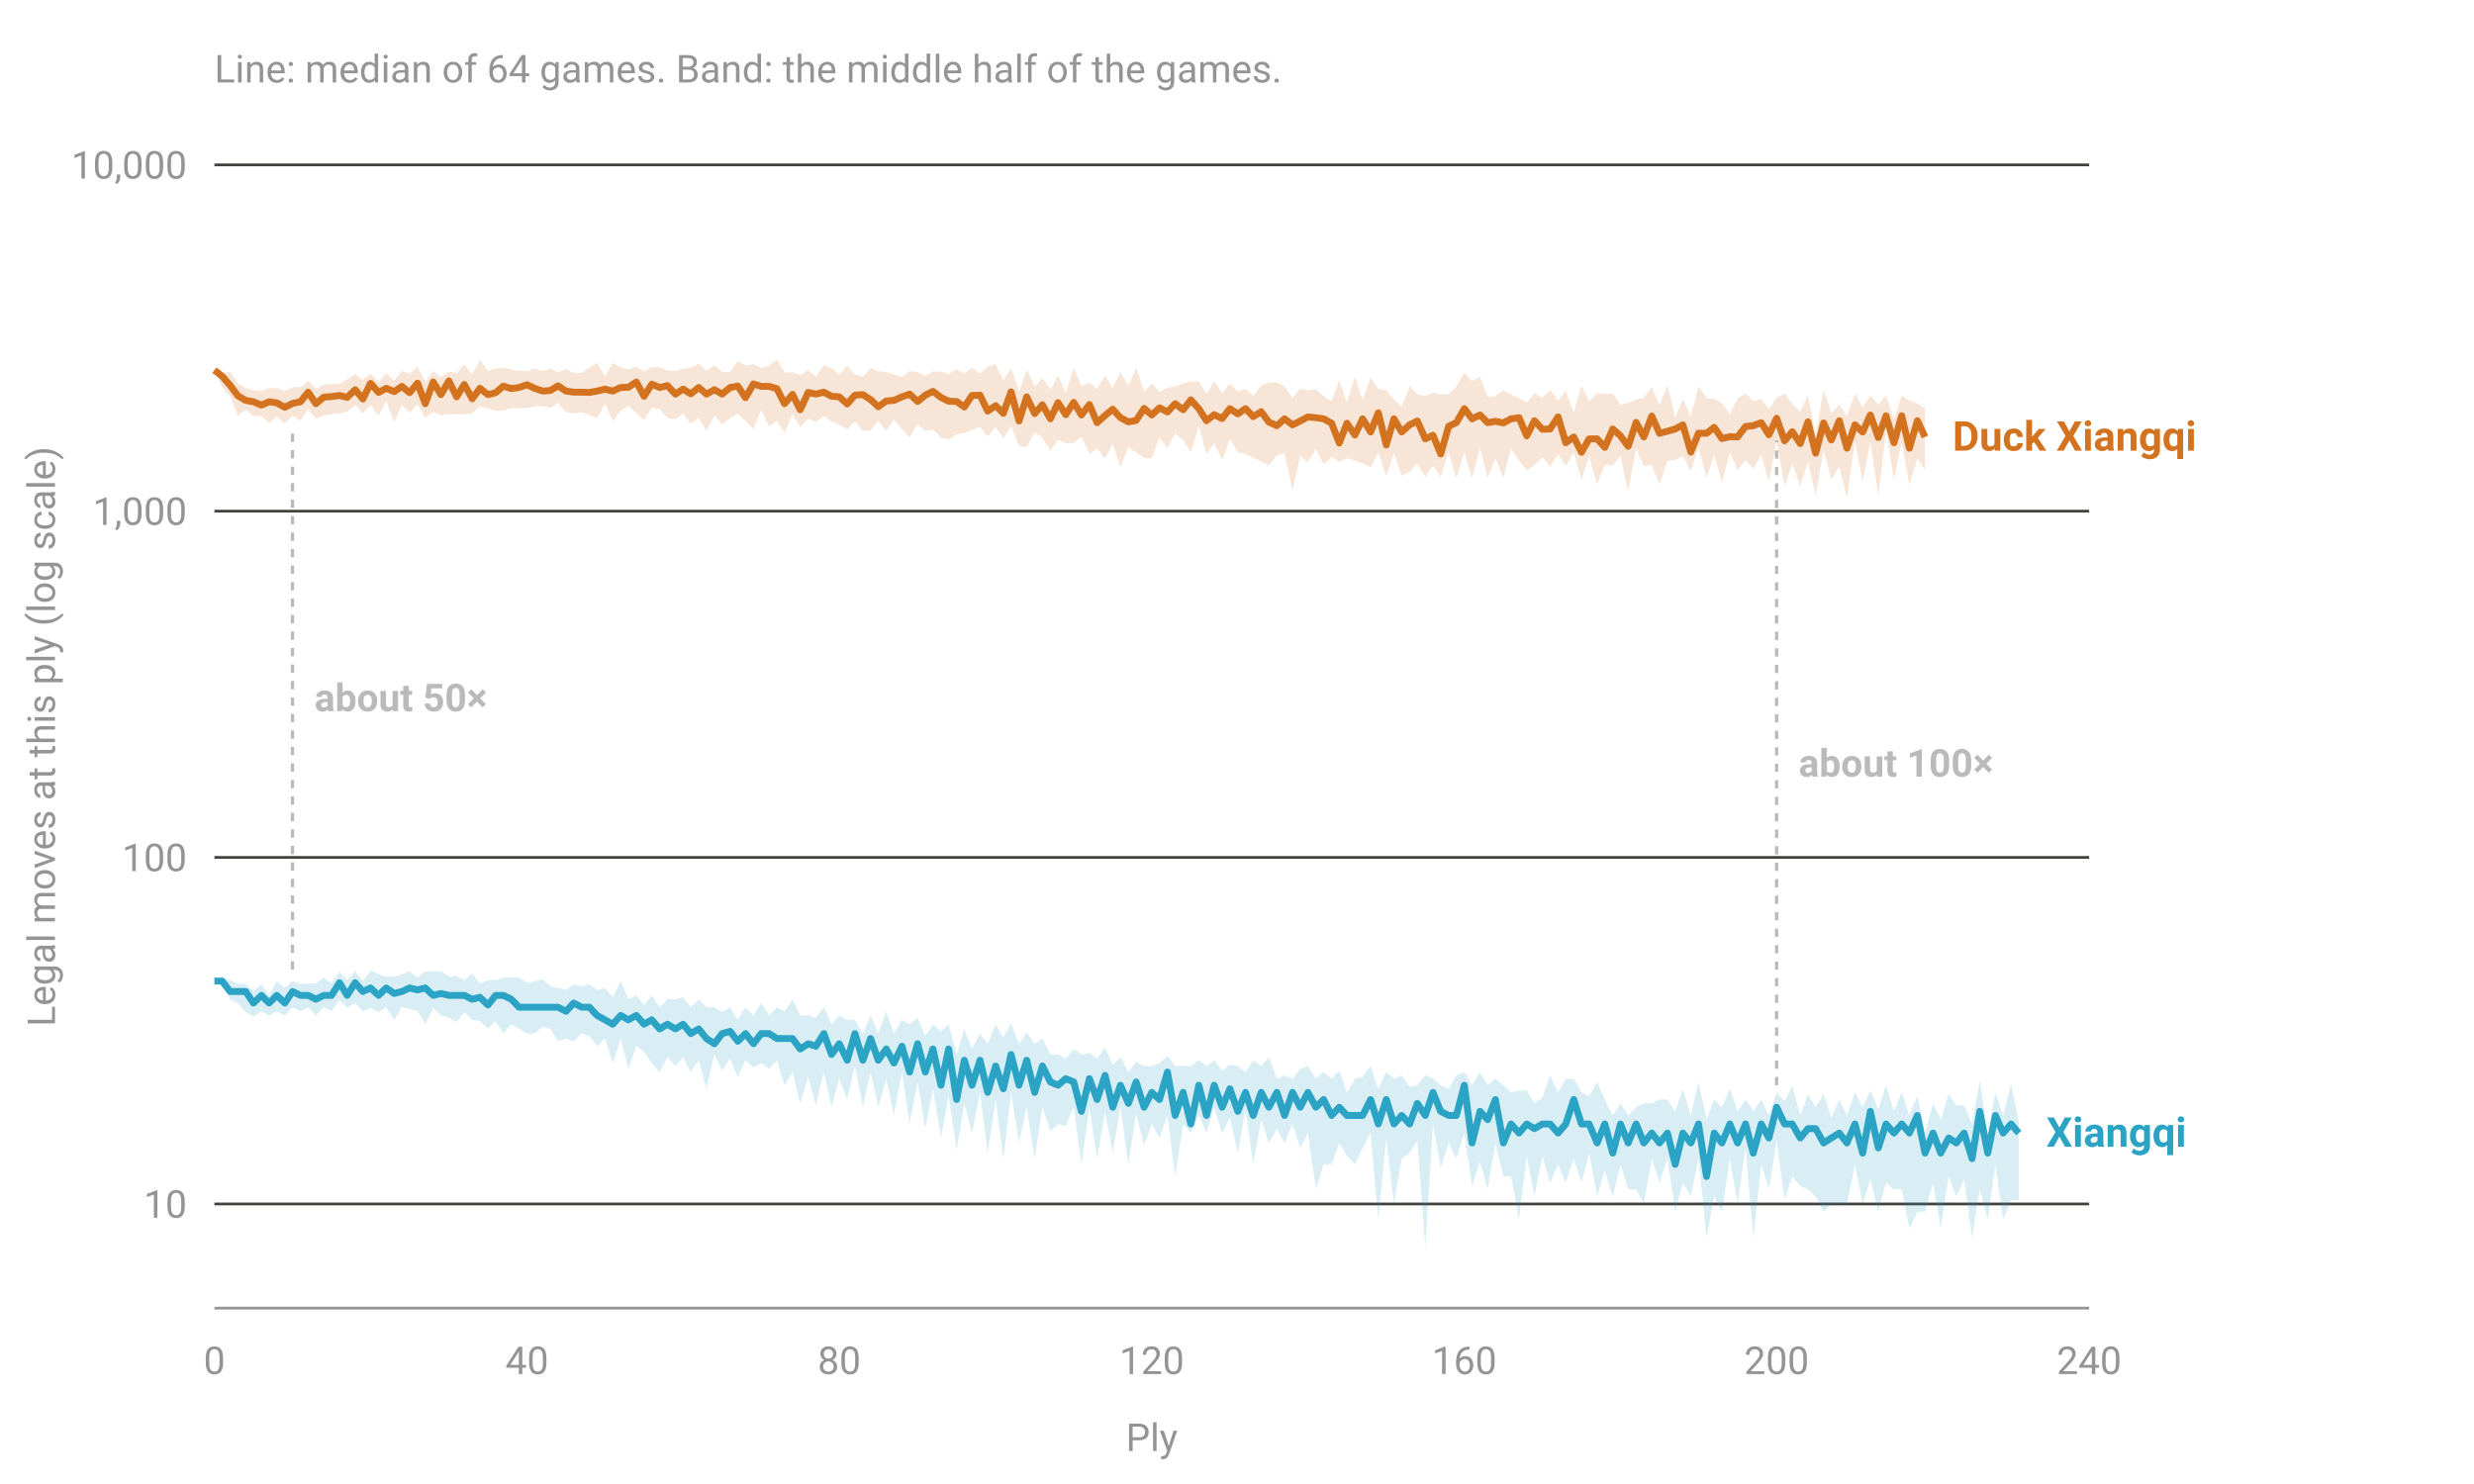
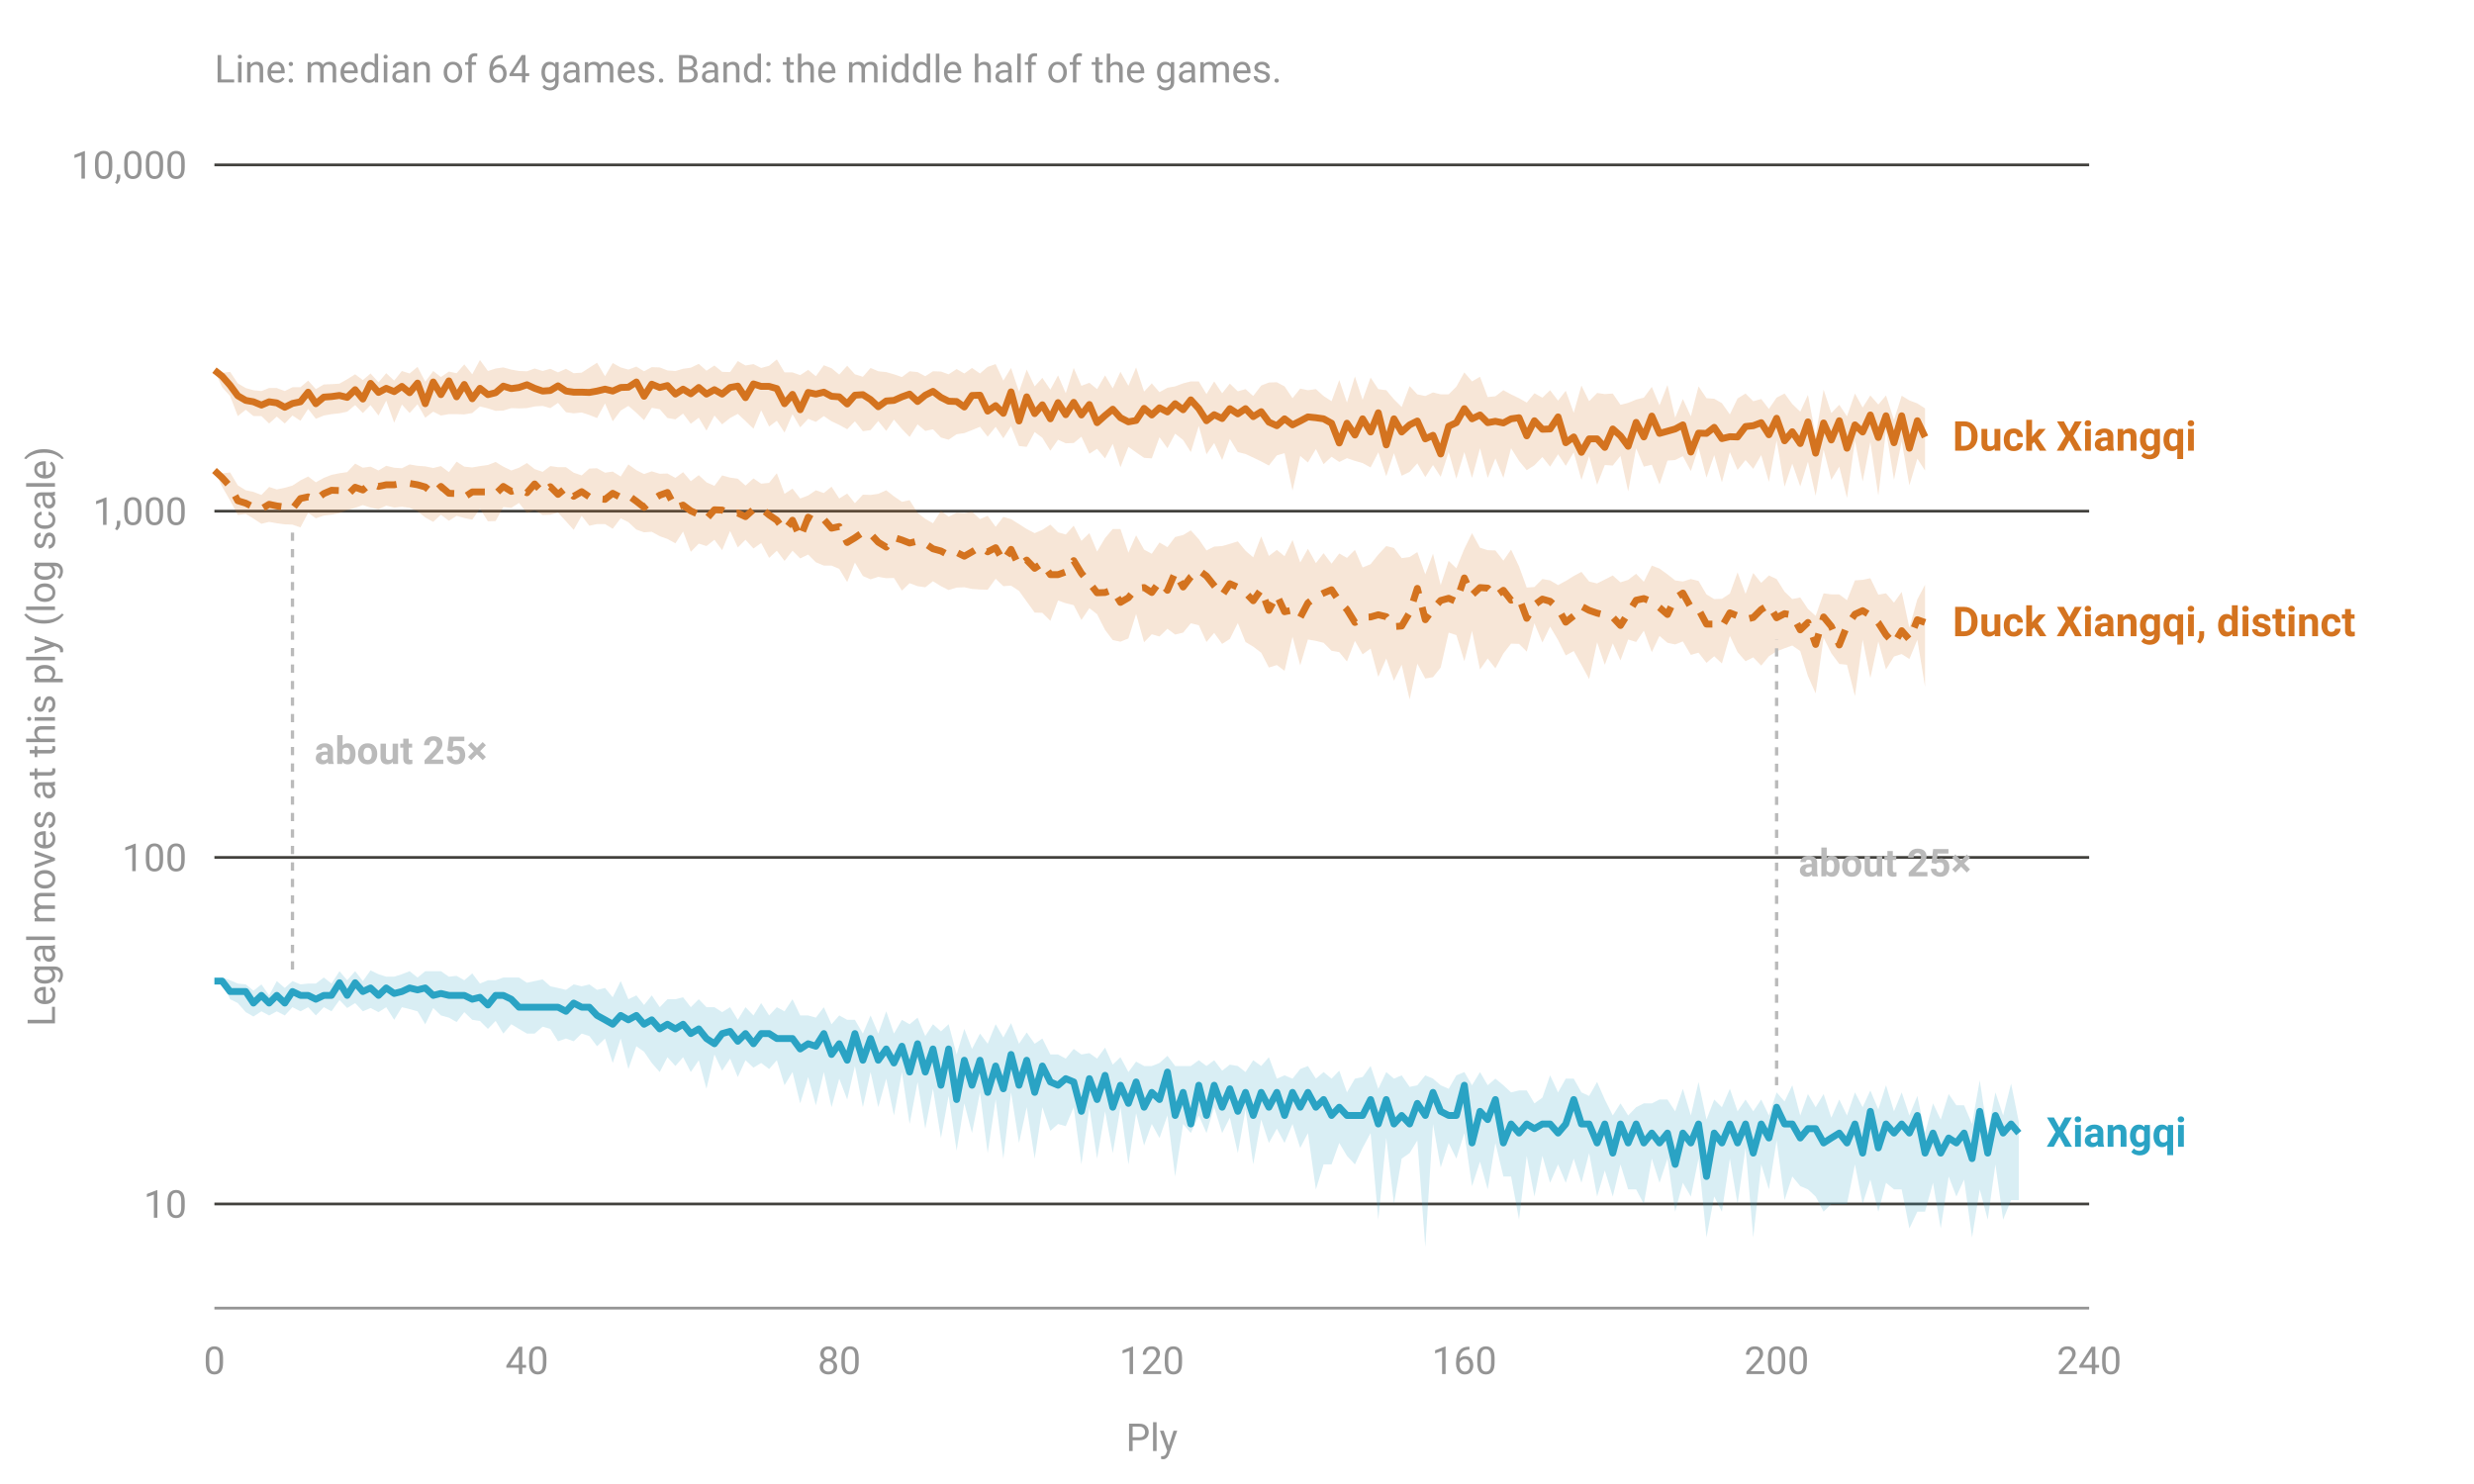
<svg xmlns="http://www.w3.org/2000/svg" viewBox="0 0 900 540" width="900" height="540" role="img" aria-label="Xiangqi / Duck Xiangqi. Line: median of 64 games. Band: the middle half of the games." font-family="-apple-system, BlinkMacSystemFont, 'Segoe UI', Roboto, 'Helvetica Neue', Arial, 'PingFang SC', 'Hiragino Sans GB', 'Microsoft YaHei', 'Noto Sans SC', sans-serif">
  <line x1="78" x2="760" y1="438.1" y2="438.1" stroke="hsl(40, 4%, 25%)" stroke-width="1" />
  <text x="68" y="443.1" font-size="14" font-weight="400" fill="hsl(0, 0%, 58%)" text-anchor="end">10</text>
  <line x1="78" x2="760" y1="312" y2="312" stroke="hsl(40, 4%, 25%)" stroke-width="1" />
  <text x="68" y="317" font-size="14" font-weight="400" fill="hsl(0, 0%, 58%)" text-anchor="end">100</text>
  <line x1="78" x2="760" y1="186" y2="186" stroke="hsl(40, 4%, 25%)" stroke-width="1" />
  <text x="68" y="191" font-size="14" font-weight="400" fill="hsl(0, 0%, 58%)" text-anchor="end">1,000</text>
  <line x1="78" x2="760" y1="60" y2="60" stroke="hsl(40, 4%, 25%)" stroke-width="1" />
  <text x="68" y="65" font-size="14" font-weight="400" fill="hsl(0, 0%, 58%)" text-anchor="end">10,000</text>
  <text x="78" y="500" font-size="14" font-weight="400" fill="hsl(0, 0%, 58%)" text-anchor="middle">0</text>
  <text x="191.7" y="500" font-size="14" font-weight="400" fill="hsl(0, 0%, 58%)" text-anchor="middle">40</text>
  <text x="305.3" y="500" font-size="14" font-weight="400" fill="hsl(0, 0%, 58%)" text-anchor="middle">80</text>
  <text x="419" y="500" font-size="14" font-weight="400" fill="hsl(0, 0%, 58%)" text-anchor="middle">120</text>
  <text x="532.7" y="500" font-size="14" font-weight="400" fill="hsl(0, 0%, 58%)" text-anchor="middle">160</text>
  <text x="646.3" y="500" font-size="14" font-weight="400" fill="hsl(0, 0%, 58%)" text-anchor="middle">200</text>
  <text x="760" y="500" font-size="14" font-weight="400" fill="hsl(0, 0%, 58%)" text-anchor="middle">240</text>
  <line x1="78" x2="760" y1="476" y2="476" stroke="hsl(0, 0%, 58%)" stroke-width="1" />
  <text x="419" y="528" font-size="14" font-weight="400" fill="hsl(0, 0%, 58%)" text-anchor="middle">Ply</text>
  <text x="20" y="268" font-size="14" fill="hsl(0, 0%, 58%)" text-anchor="middle" transform="rotate(-90 20 268)">Legal moves at this ply (log scale)</text>
  <path d="M78 134.7L80.8 140.9L83.7 144.1L86.5 151.4L89.4 149.1L92.2 151.4L95.1 151.4L97.9 154.1L100.7 151.6L103.6 154.1L106.4 151.2L109.3 153.1L112.1 148.8L114.9 152.4L117.8 151.2L120.6 150.7L123.5 150.4L126.3 149.8L129.2 147.4L132 150.3L134.8 147.4L137.7 151.2L140.5 145.8L143.4 153.8L146.2 147.2L149 150.3L151.9 147.1L154.7 152L157.6 149.8L160.4 151.2L163.3 150.7L166.1 150.7L168.9 150.8L171.8 150.3L174.6 147.9L177.5 148.6L180.3 149.5L183.1 149.4L186 148.5L188.8 148.6L191.7 148.5L194.5 147.9L197.4 147.7L200.2 148.5L203 146.6L205.9 150L208.7 150.4L211.6 150.1L214.4 151L217.2 152.1L220.1 146.8L222.9 153.3L225.8 149.4L228.6 147.7L231.5 150.2L234.3 152.9L237.1 148.4L240 148.9L242.8 152.1L245.7 152.6L248.5 150.5L251.3 154.2L254.2 152L257 156.7L259.9 151.2L262.7 154.4L265.6 152.1L268.4 150.6L271.2 153.2L274.1 156L276.9 149.3L279.8 155.2L282.6 153.1L285.4 157.4L288.3 150.7L291.1 155.5L294 152.4L296.8 153.5L299.7 151.4L302.5 153.3L305.3 154.6L308.2 156.2L311 153.3L313.9 156.9L316.7 156.5L319.5 153.2L322.4 156.8L325.2 152.7L328.1 156.1L330.9 159L333.8 154.4L336.6 156.8L339.4 156.2L342.3 159.2L345.1 160L348 158L350.8 157.6L353.6 156.5L356.5 155.3L359.3 158.9L362.2 155.3L365 159.5L367.8 155.1L370.7 162.3L373.5 162.6L376.4 157.2L379.2 159.3L382.1 164L384.9 160L387.7 161.3L390.6 161.2L393.4 158.9L396.3 165.1L399.1 163.3L402 166.8L404.8 161.5L407.6 170L410.5 162.6L413.3 164.6L416.2 166.6L419 166.8L421.8 159.1L424.7 163.1L427.5 157.8L430.4 160.1L433.2 164.5L436.1 155L438.9 165.3L441.7 161.2L444.6 167.4L447.4 159.7L450.3 164.5L453.1 165.2L455.9 166.5L458.8 167.9L461.6 169.4L464.5 165.7L467.3 164.9L470.2 178.5L473 165.9L475.8 168.3L478.7 163.4L481.5 168.9L484.4 166.2L487.2 168.1L490 166.7L492.9 167.7L495.7 168.5L498.6 170.1L501.4 164.6L504.3 173.3L507.1 164.9L509.9 173.1L512.8 171.7L515.6 168.6L518.5 173.6L521.3 169.2L524.1 173.5L527 164.5L529.8 174.2L532.7 164.5L535.5 173.9L538.4 163.1L541.2 173.9L544 166.8L546.9 173.9L549.7 163.1L552.6 167.7L555.4 171.1L558.2 169.3L561.1 166.3L563.9 169.8L566.8 165.3L569.6 169.5L572.5 164.6L575.3 174.6L578.1 166L581 176.4L583.8 169.2L586.7 169.4L589.5 165.9L592.3 178.8L595.2 163.1L598 169.8L600.9 169.1L603.7 176.3L606.6 167.6L609.4 167.4L612.2 166L615.1 171.4L617.9 162.9L620.8 173.8L623.6 165.6L626.4 175.5L629.3 164.5L632.1 171L635 167.4L637.8 170.6L640.7 165.6L643.5 175.3L646.3 160.3L649.2 177.1L652 168.7L654.9 177L657.7 168L660.5 180.4L663.4 163.6L666.2 174.6L669.1 169.8L671.9 181.2L674.8 160.3L677.6 175.2L680.4 160.8L683.3 180.3L686.1 156.6L689 174.6L691.8 160.6L694.6 176.6L697.5 166.9L700.3 171.2L700.3 148.6L697.5 146.8L694.6 145.7L691.8 144L689 152.8L686.1 143.9L683.3 147.2L680.4 143.9L677.6 148.3L674.8 143.2L671.9 151.5L669.1 147.3L666.2 150.3L663.4 141.8L660.5 158.5L657.7 143.7L654.9 149.8L652 147L649.2 143.2L646.3 144.7L643.5 148.8L640.7 145.2L637.8 146L635 143.2L632.1 145L629.3 150.8L626.4 146.7L623.6 145.1L620.8 144.9L617.9 140.6L615.1 151.5L612.2 145.2L609.4 152L606.6 140.1L603.7 147.5L600.9 140.8L598 144.7L595.2 145.4L592.3 146.6L589.5 147.3L586.7 143.2L583.8 143.4L581 143L578.1 146L575.3 140.3L572.5 150.2L569.6 142.2L566.8 145.8L563.9 142L561.1 144.7L558.2 143.1L555.4 146.5L552.6 144.9L549.7 143.5L546.9 142L544 144.2L541.2 144.5L538.4 137.1L535.5 138.8L532.7 135.5L529.8 140.7L527 143.5L524.1 143.5L521.3 142.8L518.5 144.1L515.6 143.5L512.8 140.5L509.9 148.1L507.1 145.3L504.3 142L501.4 141.6L498.6 137.4L495.7 145.5L492.9 137L490 146.5L487.2 138.3L484.4 146L481.5 144.1L478.7 141.6L475.8 142L473 141.4L470.2 144.9L467.3 140.6L464.5 139.1L461.6 139.2L458.8 140.3L455.9 144.1L453.1 141.6L450.3 142.4L447.4 139.6L444.6 143.1L441.7 138.8L438.9 143.4L436.1 138.8L433.2 138.8L430.4 139.5L427.5 140.6L424.7 141.1L421.8 142.7L419 139.5L416.2 142.5L413.3 133.7L410.5 140.4L407.6 135.3L404.8 141.3L402 136.6L399.1 141.6L396.3 139.3L393.4 140.4L390.6 133.9L387.7 143.1L384.9 136.6L382.1 141.8L379.2 137.5L376.4 140.6L373.5 134.5L370.7 142.5L367.8 133.9L365 138.5L362.2 132.5L359.3 133.5L356.5 135.9L353.6 133.9L350.8 135.9L348 134.3L345.1 136.2L342.3 135.2L339.4 135.1L336.6 136.9L333.8 135.4L330.9 135.1L328.1 137.2L325.2 136.2L322.4 135.4L319.5 135.1L316.7 133.9L313.9 137.1L311 136.2L308.2 133.1L305.3 136.3L302.5 134L299.7 132.9L296.8 136.9L294 134.6L291.1 136.5L288.3 135.5L285.4 135.5L282.6 130.8L279.8 133.1L276.9 133.9L274.1 132.5L271.2 133L268.4 131.4L265.6 135.4L262.7 135.3L259.9 133L257 134.9L254.2 132.4L251.3 133.8L248.5 134.2L245.7 135L242.8 134.8L240 133.7L237.1 133.6L234.3 135.1L231.5 133.4L228.6 134.5L225.8 133.7L222.9 132.1L220.1 136.9L217.2 132L214.4 133.8L211.6 135.6L208.7 135.8L205.9 134.2L203 135.5L200.2 134.2L197.4 135L194.5 134.1L191.7 135.1L188.8 135L186 134.5L183.1 133.7L180.3 134.1L177.5 135L174.6 131L171.8 136.2L168.9 132.6L166.1 135.8L163.3 135.2L160.4 137.2L157.6 135L154.7 138.9L151.9 133.5L149 135.9L146.2 135L143.4 138.5L140.5 135.8L137.7 139.1L134.8 135.9L132 138.3L129.2 136.2L126.3 138L123.5 139.6L120.6 139.8L117.8 139.9L114.9 141.6L112.1 138.5L109.3 140.9L106.4 140.9L103.6 142.3L100.7 141.2L97.9 141.2L95.1 142.3L92.2 142L89.4 141.2L86.5 139.5L83.7 135.3L80.8 135.7L78 134.7Z" fill="#d4731f" opacity="0.18" />
  <path d="M78 134.7L80.8 136.9L83.7 140.2L86.5 144L89.4 145.7L92.2 146.2L95.1 147.4L97.9 146.2L100.7 146.6L103.6 148.2L106.4 146.8L109.3 146.2L112.1 142.7L114.9 146.9L117.8 144.5L120.6 144.3L123.5 143.9L126.3 144.6L129.2 141.8L132 145.2L134.8 139.5L137.7 142.8L140.5 141.3L143.4 142.5L146.2 140.6L149 142.9L151.9 139.4L154.7 146.9L157.6 139L160.4 143.6L163.3 138.6L166.1 144.4L168.9 139.9L171.8 145.1L174.6 141.3L177.5 143.6L180.3 142.9L183.1 140.5L186 141.4L188.8 141L191.7 140L194.5 141.3L197.4 142.3L200.2 142.1L203 140.4L205.9 142.3L208.7 142.7L211.6 142.7L214.4 142.8L217.2 142.3L220.1 141.6L222.9 142.3L225.8 141L228.6 140.9L231.5 139L234.3 144.2L237.1 139.8L240 141L242.8 140.3L245.7 143.4L248.5 141.6L251.3 143.3L254.2 141L257 143.4L259.9 141.8L262.7 143.4L265.6 141L268.4 140.5L271.2 144.7L274.1 139.7L276.9 140.6L279.8 140.6L282.6 141.4L285.4 146.9L288.3 143.5L291.1 149.1L294 142.8L296.8 143.4L299.7 142.7L302.5 144.2L305.3 144.4L308.2 147L311 143.8L313.9 143.6L316.7 145.4L319.5 148L322.4 145.9L325.2 145.7L328.1 144.4L330.9 143.4L333.8 146.1L336.6 143.8L339.4 142.4L342.3 144.6L345.1 146L348 146.1L350.8 148.1L353.6 143.9L356.5 143.8L359.3 149.6L362.2 147.6L365 150.4L367.8 142.6L370.7 153.2L373.5 144.4L376.4 150.5L379.2 147.3L382.1 152.4L384.9 146.5L387.7 150.9L390.6 146.4L393.4 151L396.3 147.2L399.1 153.8L402 151.2L404.8 148.9L407.6 152L410.5 153.5L413.3 153L416.2 148.6L419 151L421.8 148.4L424.7 149.9L427.5 146.9L430.4 149.1L433.2 145.5L436.1 148.7L438.9 153.1L441.7 150.9L444.6 152.3L447.4 148.7L450.3 150.6L453.1 148.7L455.9 151.6L458.8 149.8L461.6 153.6L464.5 154.9L467.3 152.4L470.2 154.6L473 153.2L475.8 151.7L478.7 152L481.5 152.4L484.4 154L487.2 161.2L490 154L492.9 158.3L495.7 152.4L498.6 157.2L501.4 150.2L504.3 161.9L507.1 152.4L509.9 157.2L512.8 154.6L515.6 153.2L518.5 159.7L521.3 158.4L524.1 165.2L527 155.1L529.8 153.8L532.7 148.7L535.5 152.4L538.4 151L541.2 153.8L544 153.3L546.9 153.9L549.7 152.4L552.6 152L555.4 158.6L558.2 153.1L561.1 156.2L563.9 156.1L566.8 151.7L569.6 161.1L572.5 159L575.3 164.6L578.1 159.7L581 159.7L583.8 162.8L586.7 156.1L589.5 158.6L592.3 162.4L595.2 153.7L598 159L600.9 151.4L603.7 157.7L606.6 156.9L609.4 156.1L612.2 154.6L615.1 164.5L617.9 157.6L620.8 157.7L623.6 155.5L626.4 159.6L629.3 158.9L632.1 159L635 155.2L637.8 154.9L640.7 153.8L643.5 158.2L646.3 152.2L649.2 160.4L652 157.1L654.9 161.4L657.7 153.5L660.5 164.9L663.4 153.9L666.2 160.1L669.1 153.1L671.9 163.1L674.8 154.6L677.6 157.2L680.4 151L683.3 159.2L686.1 151.3L689 161.1L691.8 151.3L694.6 163.1L697.5 153.1L700.3 159" fill="none" stroke="#d4731f" stroke-width="2.5" stroke-linejoin="round" />
  <text x="710.3" y="164" font-size="15" font-weight="600" fill="#d4731f" text-anchor="start">Duck Xiangqi</text>
+   <path d="M78 171.2L80.8 177.1L83.7 182.1L86.5 187.4L89.4 187L92.2 188.7L95.1 190.6L97.9 189.9L100.7 190.4L103.6 190.8L106.4 190.9L109.3 191.9L112.1 186.6L114.9 188.6L117.8 187.6L120.6 187.3L123.5 186.7L126.3 185.6L129.2 184.8L132 183.8L134.8 184.7L137.7 185.3L140.5 184L143.4 184.7L146.2 184.4L149 184.8L151.9 186L154.7 188.3L157.6 189.9L160.4 187.3L163.3 189.5L166.1 187.7L168.9 188.5L171.8 189.1L174.6 185.1L177.5 189.7L180.3 189.6L183.1 184.5L186 184.8L188.8 183L191.7 186.7L194.5 185.6L197.4 187.4L200.2 187.3L203 186.5L205.9 189.7L208.7 192.8L211.6 187.7L214.4 191.3L217.2 190.7L220.1 190.7L222.9 192.4L225.8 188.6L228.6 190L231.5 192.7L234.3 193.7L237.1 193.5L240 195.1L242.8 196.1L245.7 197.7L248.5 193.4L251.3 200.8L254.2 197.8L257 198.7L259.9 196.4L262.7 200.2L265.6 193.2L268.4 199.2L271.2 196.4L274.1 199.6L276.9 197.6L279.8 203L282.6 200.4L285.4 204.1L288.3 200.4L291.1 203.2L294 201.8L296.8 204.6L299.7 205.8L302.5 205.8L305.3 207L308.2 211.8L311 204.7L313.9 209.6L316.7 210.8L319.5 209.9L322.4 210.4L325.2 210.3L328.1 214.9L330.9 212.2L333.8 213.3L336.6 213.7L339.4 211.5L342.3 213.3L345.1 214.7L348 213.8L350.8 213.7L353.6 214.3L356.5 214.5L359.3 214.6L362.2 210.6L365 213.3L367.8 213.1L370.7 215L373.5 218.9L376.4 222.9L379.2 223L382.1 225.9L384.9 218.5L387.7 219.5L390.6 220.2L393.4 225.6L396.3 221.3L399.1 223.5L402 229.2L404.8 232.9L407.6 233.5L410.5 232.3L413.3 223.4L416.2 233.7L419 230.8L421.8 231.6L424.7 228.8L427.5 230.9L430.4 230.2L433.2 226.8L436.1 227.5L438.9 233.6L441.7 230.3L444.6 234.3L447.4 232.5L450.3 226.7L453.1 233.6L455.9 235.3L458.8 237.5L461.6 242.9L464.5 242L467.3 244.1L470.2 231.7L473 242.1L475.8 232.7L478.7 233.2L481.5 233.9L484.4 236.8L487.2 237.3L490 240.7L492.9 233.2L495.7 238.1L498.6 236L501.4 246.3L504.3 239.6L507.1 247.7L509.9 241.9L512.8 254.5L515.6 241.5L518.5 246.9L521.3 246.4L524.1 242.9L527 230.2L529.8 231.1L532.7 240.6L535.5 229.6L538.4 243.6L541.2 239.6L544 243.2L546.9 237.8L549.7 234.2L552.6 234.3L555.4 237.1L558.2 226.8L561.1 233.8L563.9 228L566.8 232.9L569.6 238.5L572.5 236.9L575.3 241.9L578.1 247.1L581 233.7L583.8 241.9L586.7 234.1L589.5 240.3L592.3 232.7L595.2 233.6L598 229.5L600.9 237.3L603.7 231.4L606.6 233.9L609.4 234.5L612.2 233.4L615.1 238.3L617.9 237.5L620.8 241.2L623.6 238.8L626.4 241.4L629.3 231.4L632.1 237.3L635 240.6L637.8 239.2L640.7 242.2L643.5 238.8L646.3 237L649.2 235.9L652 234.9L654.9 236.9L657.7 246L660.5 252.3L663.4 232.1L666.2 237.7L669.1 241.6L671.9 241.9L674.8 253.3L677.6 232.8L680.4 246.7L683.3 233.4L686.1 243.6L689 238.9L691.8 238L694.6 239.8L697.5 232.8L700.3 249.9L700.3 212.8L697.5 218.1L694.6 228.4L691.8 215.4L689 219.3L686.1 215.9L683.3 216.4L680.4 210.4L677.6 211L674.8 211.2L671.9 218.4L669.1 216.3L666.2 216.3L663.4 215.9L660.5 224.1L657.7 221.6L654.9 217.4L652 218L649.2 215.3L646.3 210.7L643.5 209.4L640.7 212.1L637.8 208.5L635 216.1L632.1 208.3L629.3 216L626.4 217.9L623.6 218L620.8 216.3L617.9 211.4L615.1 210.7L612.2 211.6L609.4 211.2L606.6 209L603.7 206.9L600.9 205.8L598 211.7L595.2 208.8L592.3 211L589.5 211.9L586.7 209.4L583.8 210.9L581 212.3L578.1 211.6L575.3 208.1L572.5 209.6L569.6 211.4L566.8 212.9L563.9 211.2L561.1 210.7L558.2 213.6L555.4 213.8L552.6 206.1L549.7 200L546.9 204L544 200.3L541.2 200.2L538.4 199.3L535.5 194L532.7 199.7L529.8 206.8L527 204.1L524.1 212.9L521.3 201.5L518.5 209L515.6 200.9L512.8 202.7L509.9 203.1L507.1 199.4L504.3 198.7L501.4 201.8L498.6 205.3L495.7 206.5L492.9 200.1L490 203L487.2 201.4L484.4 205.1L481.5 201.3L478.7 204.9L475.8 199.7L473 204.7L470.2 196.5L467.3 202.4L464.5 200.1L461.6 202.3L458.8 195.2L455.9 202.8L453.1 200.4L450.3 197L447.4 197.9L444.6 198.7L441.7 198.9L438.9 200.3L436.1 196.2L433.2 193L430.4 194.7L427.5 195.4L424.7 199.1L421.8 197.4L419 201.5L416.2 200L413.3 194.8L410.5 201.1L407.6 192.5L404.8 192.5L402 195.8L399.1 200.7L396.3 194L393.4 196.8L390.6 191.3L387.7 194.5L384.9 193.7L382.1 190.9L379.2 192.8L376.4 194L373.5 192.5L370.7 190.7L367.8 188.9L365 188.1L362.2 191.7L359.3 187.7L356.5 188.9L353.6 186.2L350.8 186.8L348 186.6L345.1 188L342.3 185.9L339.4 190.4L336.6 188.8L333.8 186.6L330.9 182L328.1 182.6L325.2 180.6L322.4 178.4L319.5 179.7L316.7 180.1L313.9 180L311 183.1L308.2 179.6L305.3 181.4L302.5 177.1L299.7 179.4L296.8 178.4L294 180.3L291.1 181.4L288.3 177.8L285.4 179.7L282.6 172.2L279.8 175.7L276.9 176L274.1 174.1L271.2 176.7L268.4 174.2L265.6 173.8L262.7 173L259.9 176.8L257 175.5L254.2 172.9L251.3 175.1L248.5 171.8L245.7 173.9L242.8 172.3L240 172.4L237.1 171.5L234.3 172.5L231.5 171.1L228.6 169L225.8 173.4L222.9 171.6L220.1 172L217.2 170.4L214.4 170.5L211.6 173L208.7 172L205.9 170L203 170L200.2 169.6L197.4 171.7L194.5 170.7L191.7 168.5L188.8 170.2L186 171.2L183.1 169.8L180.3 168.1L177.5 169.2L174.6 169.6L171.8 170.1L168.9 169.8L166.1 168L163.3 171.8L160.4 169.6L157.6 170.3L154.7 169.7L151.9 169.5L149 169L146.2 170.4L143.4 170.2L140.5 169.5L137.7 171.2L134.8 169.8L132 170.2L129.2 168.7L126.3 171.8L123.5 172.2L120.6 172.8L117.8 173.9L114.9 175.5L112.1 173.4L109.3 174.8L106.4 176.7L103.6 177.5L100.7 178.1L97.9 177.2L95.1 180.1L92.2 179L89.4 178.4L86.5 176.6L83.7 171.9L80.8 172.3L78 171.2Z" fill="#d4731f" opacity="0.18" />
+   <path d="M78 171.2L80.8 173.8L83.7 177L86.5 182.2L89.4 183.1L92.2 184.5L95.1 185.2L97.9 183.5L100.7 184.1L103.6 184.5L106.4 185.1L109.3 181.4L112.1 180.8L114.9 181.8L117.8 179.6L120.6 178.4L123.5 178.5L126.3 180.2L129.2 177.3L132 178.3L134.8 175.9L137.7 177L140.5 176.4L143.4 176.4L146.2 175.9L149 175.9L151.9 176.4L154.7 177.2L157.6 179.6L160.4 177L163.3 179.5L166.1 179.6L168.9 180.9L171.8 179L174.6 179L177.5 179L180.3 179.7L183.1 177L186 178.8L188.8 177.9L191.7 179.3L194.5 176.1L197.4 179.2L200.2 177.1L203 179.9L205.9 177.5L208.7 180.6L211.6 178.9L214.4 180.8L217.2 181.5L220.1 181.7L222.9 179.5L225.8 181L228.6 180.3L231.5 182.4L234.3 184.6L237.1 182L240 180.2L242.8 179.2L245.7 184.8L248.5 183.8L251.3 185.9L254.2 187.2L257 188.8L259.9 185.5L262.7 185.6L265.6 187L268.4 186.7L271.2 188L274.1 185.4L276.9 185L279.8 187.4L282.6 189.3L285.4 193L288.3 189.3L291.1 195.6L294 188.2L296.8 189.7L299.7 189L302.5 192.2L305.3 191.6L308.2 197.4L311 195.7L313.9 193.7L316.7 194.3L319.5 197.3L322.4 199.1L325.2 195.6L328.1 196.5L330.9 197.6L333.8 196.9L336.6 197.8L339.4 199.7L342.3 200.5L345.1 202L348 201L350.8 202.4L353.6 200.8L356.5 199L359.3 200.8L362.2 199.3L365 204.2L367.8 199.9L370.7 205.9L373.5 203.8L376.4 206.8L379.2 204.9L382.1 209.1L384.9 209.1L387.7 208.1L390.6 204L393.4 208.6L396.3 212.1L399.1 215.7L402 215.6L404.8 214.6L407.6 219.2L410.5 217.5L413.3 214.1L416.2 213.8L419 215.6L421.8 211.7L424.7 214.8L427.5 208.3L430.4 213.6L433.2 209.9L436.1 207.5L438.9 209.6L441.7 213.1L444.6 216.6L447.4 212.4L450.3 213.7L453.1 215.7L455.9 218.6L458.8 214.5L461.6 222.1L464.5 216.5L467.3 222.6L470.2 222L473 224.7L475.8 219.4L478.7 217.2L481.5 215.8L484.4 214.6L487.2 218.8L490 221.8L492.9 226.5L495.7 224.6L498.6 224.5L501.4 223.7L504.3 224.4L507.1 228L509.9 227.8L512.8 222.9L515.6 214.1L518.5 225.5L521.3 221.6L524.1 218.5L527 217.7L529.8 218.9L532.7 210.3L535.5 216.5L538.4 213.8L541.2 214L544 216.9L546.9 214.8L549.7 218.4L552.6 217.5L555.4 225L558.2 220.1L561.1 218L563.9 218.8L566.8 221.4L569.6 226.4L572.5 224.1L575.3 220.6L578.1 222.1L581 223.1L583.8 223.8L586.7 224.6L589.5 227.6L592.3 223.1L595.2 218.4L598 217.8L600.9 218.9L603.7 221.1L606.6 223.6L609.4 217.6L612.2 215.8L615.1 221L617.9 221.7L620.8 227.1L623.6 227.1L626.4 228L629.3 223L632.1 224.1L635 225.4L637.8 224.7L640.7 221.8L643.5 220.1L646.3 224.8L649.2 223.3L652 223.8L654.9 229.2L657.7 226.5L660.5 234.5L663.4 224.5L666.2 227.9L669.1 234.7L671.9 227.7L674.8 223.5L677.6 222.2L680.4 223.9L683.3 226.6L686.1 231L689 234.2L691.8 229.5L694.6 232.7L697.5 225.5L700.3 226.5" fill="none" stroke="#d4731f" stroke-width="2.5" stroke-linejoin="round" stroke-dasharray="7 5" />
+   <text x="710.3" y="231.5" font-size="15" font-weight="600" fill="#d4731f" text-anchor="start">Duck Xiangqi, distinct</text>
  <path d="M78 357L80.8 357L83.7 363.6L86.5 365L89.4 368.3L92.2 369.9L95.1 368L97.9 369.5L100.7 368L103.6 369.5L106.4 366.5L109.3 368L112.1 366.5L114.9 369.5L117.8 366.5L120.6 368L123.5 363.9L126.3 366.8L129.2 365L132 368L134.8 366.8L137.7 368.3L140.5 366.5L143.4 371.1L146.2 366.5L149 367.2L151.9 368L154.7 372.7L157.6 366.8L160.4 369.5L163.3 370.3L166.1 371.9L168.9 368.3L171.8 371.1L174.6 371.5L177.5 374.4L180.3 371.5L183.1 376.1L186 372.7L188.8 374.4L191.7 376.1L194.5 376.1L197.4 373.6L200.2 374.4L203 378.9L205.9 377.9L208.7 378.9L211.6 376.1L214.4 377L217.2 380.7L220.1 377.9L222.9 386.8L225.8 377.9L228.6 389L231.5 380.7L234.3 382.7L237.1 386.8L240 390.1L242.8 384.7L245.7 387.9L248.5 384.7L251.3 390.1L254.2 385.8L257 396.2L259.9 383.7L262.7 389.6L265.6 385.2L268.4 391.9L271.2 385.8L274.1 388.5L276.9 386.8L279.8 389L282.6 385.8L285.4 394.9L288.3 390.1L291.1 401.5L294 391.9L296.8 402.2L299.7 390.1L302.5 402.9L305.3 392.5L308.2 400.1L311 387.9L313.9 402.9L316.7 390.1L319.5 402.9L322.4 392.5L325.2 405.9L328.1 390.1L330.9 409L333.8 393.7L336.6 410.7L339.4 396.2L342.3 414.1L345.1 398.8L348 418.7L350.8 401.5L353.6 412.3L356.5 397.5L359.3 419.6L362.2 400.1L365 421.6L367.8 397.5L370.7 415.9L373.5 402.9L376.4 421.6L379.2 402.9L382.1 411.5L384.9 409L387.7 409.8L390.6 402.9L393.4 423.7L396.3 402.9L399.1 421.6L402 404.4L404.8 419.6L407.6 402.9L410.5 423.7L413.3 405.1L416.2 416.8L419 409L421.8 414.1L424.7 405.9L427.5 428.1L430.4 409L433.2 412.3L436.1 405.9L438.9 412.3L441.7 402.9L444.6 412.3L447.4 406.7L450.3 419.6L453.1 403.7L455.9 423.7L458.8 407.4L461.6 415.9L464.5 410.7L467.3 415.9L470.2 409L473 417.7L475.8 412.3L478.7 432.8L481.5 423.7L484.4 423.7L487.2 415.9L490 420.6L492.9 423.7L495.7 417.7L498.6 412.3L501.4 443.8L504.3 414.1L507.1 438.1L509.9 421.6L512.8 419.6L515.6 415L518.5 453.8L521.3 409L524.1 424.8L527 415.9L529.8 421.6L532.7 412.3L535.5 431.6L538.4 422.7L541.2 432.8L544 415.9L546.9 428.1L549.7 428.1L552.6 443.8L555.4 420.6L558.2 435.4L561.1 420.6L563.9 430.4L566.8 423.7L569.6 430.4L572.5 421.6L575.3 430.4L578.1 419.6L581 435.4L583.8 425.9L586.7 435.4L589.5 423.7L592.3 432.8L595.2 432.8L598 438.1L600.9 421.6L603.7 430.4L606.6 421.6L609.4 440.9L612.2 430.4L615.1 435.4L617.9 421.6L620.8 450.3L623.6 435.4L626.4 440.9L629.3 421.6L632.1 438.1L635 417.7L637.8 450.3L640.7 423.7L643.5 432.8L646.3 415L649.2 436.7L652 428.1L654.9 431.6L657.7 432.8L660.5 435.4L663.4 440.9L666.2 438.1L669.1 438.1L671.9 438.1L674.8 423.7L677.6 438.1L680.4 429.2L683.3 440.9L686.1 430.4L689 432.8L691.8 432.8L694.6 447L697.5 440.9L700.3 440.9L703.2 430.4L706 447L708.9 428.1L711.7 435.4L714.5 429.2L717.4 450.3L720.2 432.8L723.1 443.8L725.9 423.7L728.7 443.8L731.6 436.7L734.4 436.7L734.4 408.2L731.6 394.3L728.7 405.9L725.9 397.5L723.1 412.3L720.2 393.1L717.4 409L714.5 402.2L711.7 402.2L708.9 398.1L706 407.4L703.2 401.5L700.3 412.3L697.5 398.8L694.6 405.9L691.8 397.5L689 404.4L686.1 394.9L683.3 403.7L680.4 396.8L677.6 402.9L674.8 397.5L671.9 405.9L669.1 400.1L666.2 406.7L663.4 398.1L660.5 402.9L657.7 398.1L654.9 405.9L652 394.9L649.2 400.8L646.3 397.5L643.5 405.9L640.7 400.1L637.8 404.4L635 400.1L632.1 404.4L629.3 396.2L626.4 402.9L623.6 400.1L620.8 407.4L617.9 393.7L615.1 405.9L612.2 396.2L609.4 404.4L606.6 400.1L603.7 400.1L600.9 401.5L598 401.5L595.2 402.9L592.3 405.9L589.5 401.5L586.7 405.9L583.8 400.1L581 393.7L578.1 398.8L575.3 397.5L572.5 392.5L569.6 392.5L566.8 397.5L563.9 391.3L561.1 399.4L558.2 401.5L555.4 396.8L552.6 396.8L549.7 397.5L546.9 394.9L544 392.5L541.2 394.9L538.4 390.1L535.5 394.9L532.7 390.1L529.8 391.3L527 396.2L524.1 394.9L521.3 392.5L518.5 391.3L515.6 394.9L512.8 395.5L509.9 391.3L507.1 392.5L504.3 390.1L501.4 396.2L498.6 387.9L495.7 391.9L492.9 392.5L490 397.5L487.2 389.6L484.4 392.5L481.5 390.1L478.7 392.5L475.8 387.9L473 389L470.2 392.5L467.3 391.3L464.5 392.5L461.6 384.7L458.8 387.9L455.9 385.8L453.1 390.1L450.3 387.9L447.4 387.4L444.6 389.6L441.7 385.8L438.9 387.9L436.1 385.8L433.2 387.9L430.4 387.9L427.5 387.9L424.7 384.2L421.8 386.8L419 387.9L416.2 387.9L413.3 386.3L410.5 390.1L407.6 384.7L404.8 387.4L402 381.2L399.1 385.2L396.3 383.2L393.4 383.7L390.6 381.7L387.7 385.2L384.9 383.7L382.1 383.7L379.2 377.9L376.4 379.8L373.5 375.7L370.7 379.8L367.8 372.3L365 377.5L362.2 372.7L359.3 379.8L356.5 376.1L353.6 381.7L350.8 374.4L348 383.7L345.1 372.7L342.3 375.3L339.4 372.7L336.6 377L333.8 370.3L330.9 372.7L328.1 371.1L325.2 376.1L322.4 368L319.5 376.1L316.7 369.5L313.9 376.1L311 371.1L308.2 371.1L305.3 369.5L302.5 372.7L299.7 366.5L296.8 370.3L294 369.5L291.1 369.5L288.3 363.6L285.4 368L282.6 366.5L279.8 369.5L276.9 365L274.1 369.5L271.2 366.5L268.4 371.1L265.6 366.5L262.7 368.3L259.9 366.5L257 366.5L254.2 363.6L251.3 366.5L248.5 362.9L245.7 363.6L242.8 363.6L240 366.5L237.1 362.2L234.3 365.7L231.5 362.2L228.6 363.6L225.8 357L222.9 362.9L220.1 359.5L217.2 360.2L214.4 358.2L211.6 358.9L208.7 358.2L205.9 360.2L203 359.5L200.2 358.9L197.4 356.4L194.5 357L191.7 357.6L188.8 355.7L186 355.7L183.1 355.7L180.3 356.7L177.5 356.7L174.6 357.9L171.8 354.2L168.9 356.7L166.1 355.1L163.3 355.4L160.4 353.4L157.6 353.4L154.7 353.4L151.9 355.7L149 353.4L146.2 354.5L143.4 355.4L140.5 355.4L137.7 354.5L134.8 353.1L132 357L129.2 353.4L126.3 356.7L123.5 353.4L120.6 357.9L117.8 355.7L114.9 357.9L112.1 357.9L109.3 358.2L106.4 357L103.6 359.5L100.7 357L97.9 362.2L95.1 358.2L92.2 360.5L89.4 358.2L86.5 357.9L83.7 356.7L80.8 355.7L78 357Z" fill="#2aa3c4" opacity="0.18" />
  <path d="M78 357L80.8 357L83.7 360.8L86.5 360.8L89.4 360.8L92.2 365L95.1 362.2L97.9 365L100.7 362.2L103.6 365L106.4 360.8L109.3 362.2L112.1 362.2L114.9 363.6L117.8 362.2L120.6 362.2L123.5 357.6L126.3 362.2L129.2 357.6L132 360.8L134.8 359.5L137.7 362.2L140.5 359.5L143.4 361.5L146.2 360.8L149 359.5L151.9 360.2L154.7 359.5L157.6 362.2L160.4 361.5L163.3 362.2L166.1 362.2L168.9 362.2L171.8 363.6L174.6 362.9L177.5 365.7L180.3 362.2L183.1 362.2L186 363.6L188.8 366.5L191.7 366.5L194.5 366.5L197.4 366.5L200.2 366.5L203 366.5L205.9 368L208.7 365L211.6 366.5L214.4 366.5L217.2 369.5L220.1 371.1L222.9 372.7L225.8 369.5L228.6 371.1L231.5 369.5L234.3 372.7L237.1 371.1L240 374.4L242.8 372.7L245.7 374.4L248.5 372.7L251.3 376.1L254.2 374.4L257 377.9L259.9 379.8L262.7 376.1L265.6 375.3L268.4 378.9L271.2 376.1L274.1 379.8L276.9 376.1L279.8 376.1L282.6 377.9L285.4 377.9L288.3 377.9L291.1 381.7L294 379.8L296.8 380.7L299.7 376.1L302.5 383.7L305.3 379.8L308.2 385.8L311 376.1L313.9 385.8L316.7 377.9L319.5 385.8L322.4 381.7L325.2 386.8L328.1 380.7L330.9 390.1L333.8 379.8L336.6 390.1L339.4 381.7L342.3 394.9L345.1 381.7L348 400.1L350.8 385.8L353.6 394.9L356.5 385.8L359.3 397.5L362.2 387.9L365 396.2L367.8 383.7L370.7 394.9L373.5 385.8L376.4 397.5L379.2 387.9L382.1 393.7L384.9 394.9L387.7 392.5L390.6 393.7L393.4 404.4L396.3 392.5L399.1 400.1L402 391.3L404.8 402.9L407.6 394.9L410.5 401.5L413.3 393.7L416.2 402.9L419 397.5L421.8 400.1L424.7 390.1L427.5 405.9L430.4 397.5L433.2 409L436.1 394.9L438.9 405.9L441.7 394.9L444.6 402.9L447.4 396.2L450.3 404.4L453.1 397.5L455.9 405.9L458.8 397.5L461.6 402.9L464.5 397.5L467.3 405.9L470.2 397.5L473 402.9L475.8 397.5L478.7 402.9L481.5 400.1L484.4 405.9L487.2 402.9L490 405.9L492.9 405.9L495.7 405.9L498.6 400.1L501.4 409L504.3 400.1L507.1 409L509.9 405.9L512.8 409L515.6 401.5L518.5 405.9L521.3 397.5L524.1 404.4L527 405.9L529.8 405.9L532.7 394.9L535.5 415.9L538.4 404.4L541.2 407.4L544 400.1L546.9 415.9L549.7 409L552.6 412.3L555.4 409L558.2 410.7L561.1 409L563.9 409L566.8 412.3L569.6 409L572.5 400.1L575.3 409L578.1 409L581 415.9L583.8 409L586.7 419.6L589.5 409L592.3 415.9L595.2 409L598 415.9L600.9 412.3L603.7 415.9L606.6 412.3L609.4 423.7L612.2 412.3L615.1 415.9L617.9 409L620.8 428.1L623.6 412.3L626.4 415.9L629.3 409L632.1 415.9L635 409L637.8 419.6L640.7 409L643.5 414.1L646.3 402.9L649.2 409L652 409L654.9 414.1L657.7 410.7L660.5 410.7L663.4 415.9L666.2 414.1L669.1 412.3L671.9 415.9L674.8 409L677.6 419.6L680.4 404.4L683.3 417.7L686.1 409L689 412.3L691.8 409L694.6 412.3L697.5 405.9L700.3 419.6L703.2 412.3L706 419.6L708.9 414.1L711.7 415.9L714.5 412.3L717.4 421.6L720.2 404.4L723.1 419.6L725.9 405.9L728.7 412.3L731.6 409L734.4 412.3" fill="none" stroke="#2aa3c4" stroke-width="2.5" stroke-linejoin="round" />
  <text x="744.4" y="417.3" font-size="15" font-weight="600" fill="#2aa3c4" text-anchor="start">Xiangqi</text>
-   <line x1="106.4" x2="106.4" y1="352.8" y2="154.8" stroke="hsl(0, 0%, 73%)" stroke-width="1.2" stroke-dasharray="3 3" />
-   <text x="114.4" y="258.8" font-size="14" font-weight="600" fill="hsl(0, 0%, 73%)" text-anchor="start">about 50×</text>
-   <line x1="646.3" x2="646.3" y1="394.9" y2="160.2" stroke="hsl(0, 0%, 73%)" stroke-width="1.2" stroke-dasharray="3 3" />
-   <text x="654.3" y="282.6" font-size="14" font-weight="600" fill="hsl(0, 0%, 73%)" text-anchor="start">about 100×</text>
+   <line x1="106.4" x2="106.4" y1="352.8" y2="193.1" stroke="hsl(0, 0%, 73%)" stroke-width="1.2" stroke-dasharray="3 3" />
+   <text x="114.4" y="278" font-size="14" font-weight="600" fill="hsl(0, 0%, 73%)" text-anchor="start">about 25×</text>
+   <line x1="646.3" x2="646.3" y1="394.9" y2="232.8" stroke="hsl(0, 0%, 73%)" stroke-width="1.2" stroke-dasharray="3 3" />
+   <text x="654.3" y="318.9" font-size="14" font-weight="600" fill="hsl(0, 0%, 73%)" text-anchor="start">about 25×</text>
  <text x="78" y="30" font-size="14" font-weight="400" fill="hsl(0, 0%, 58%)" text-anchor="start">Line: median of 64 games. Band: the middle half of the games.</text>
</svg>
